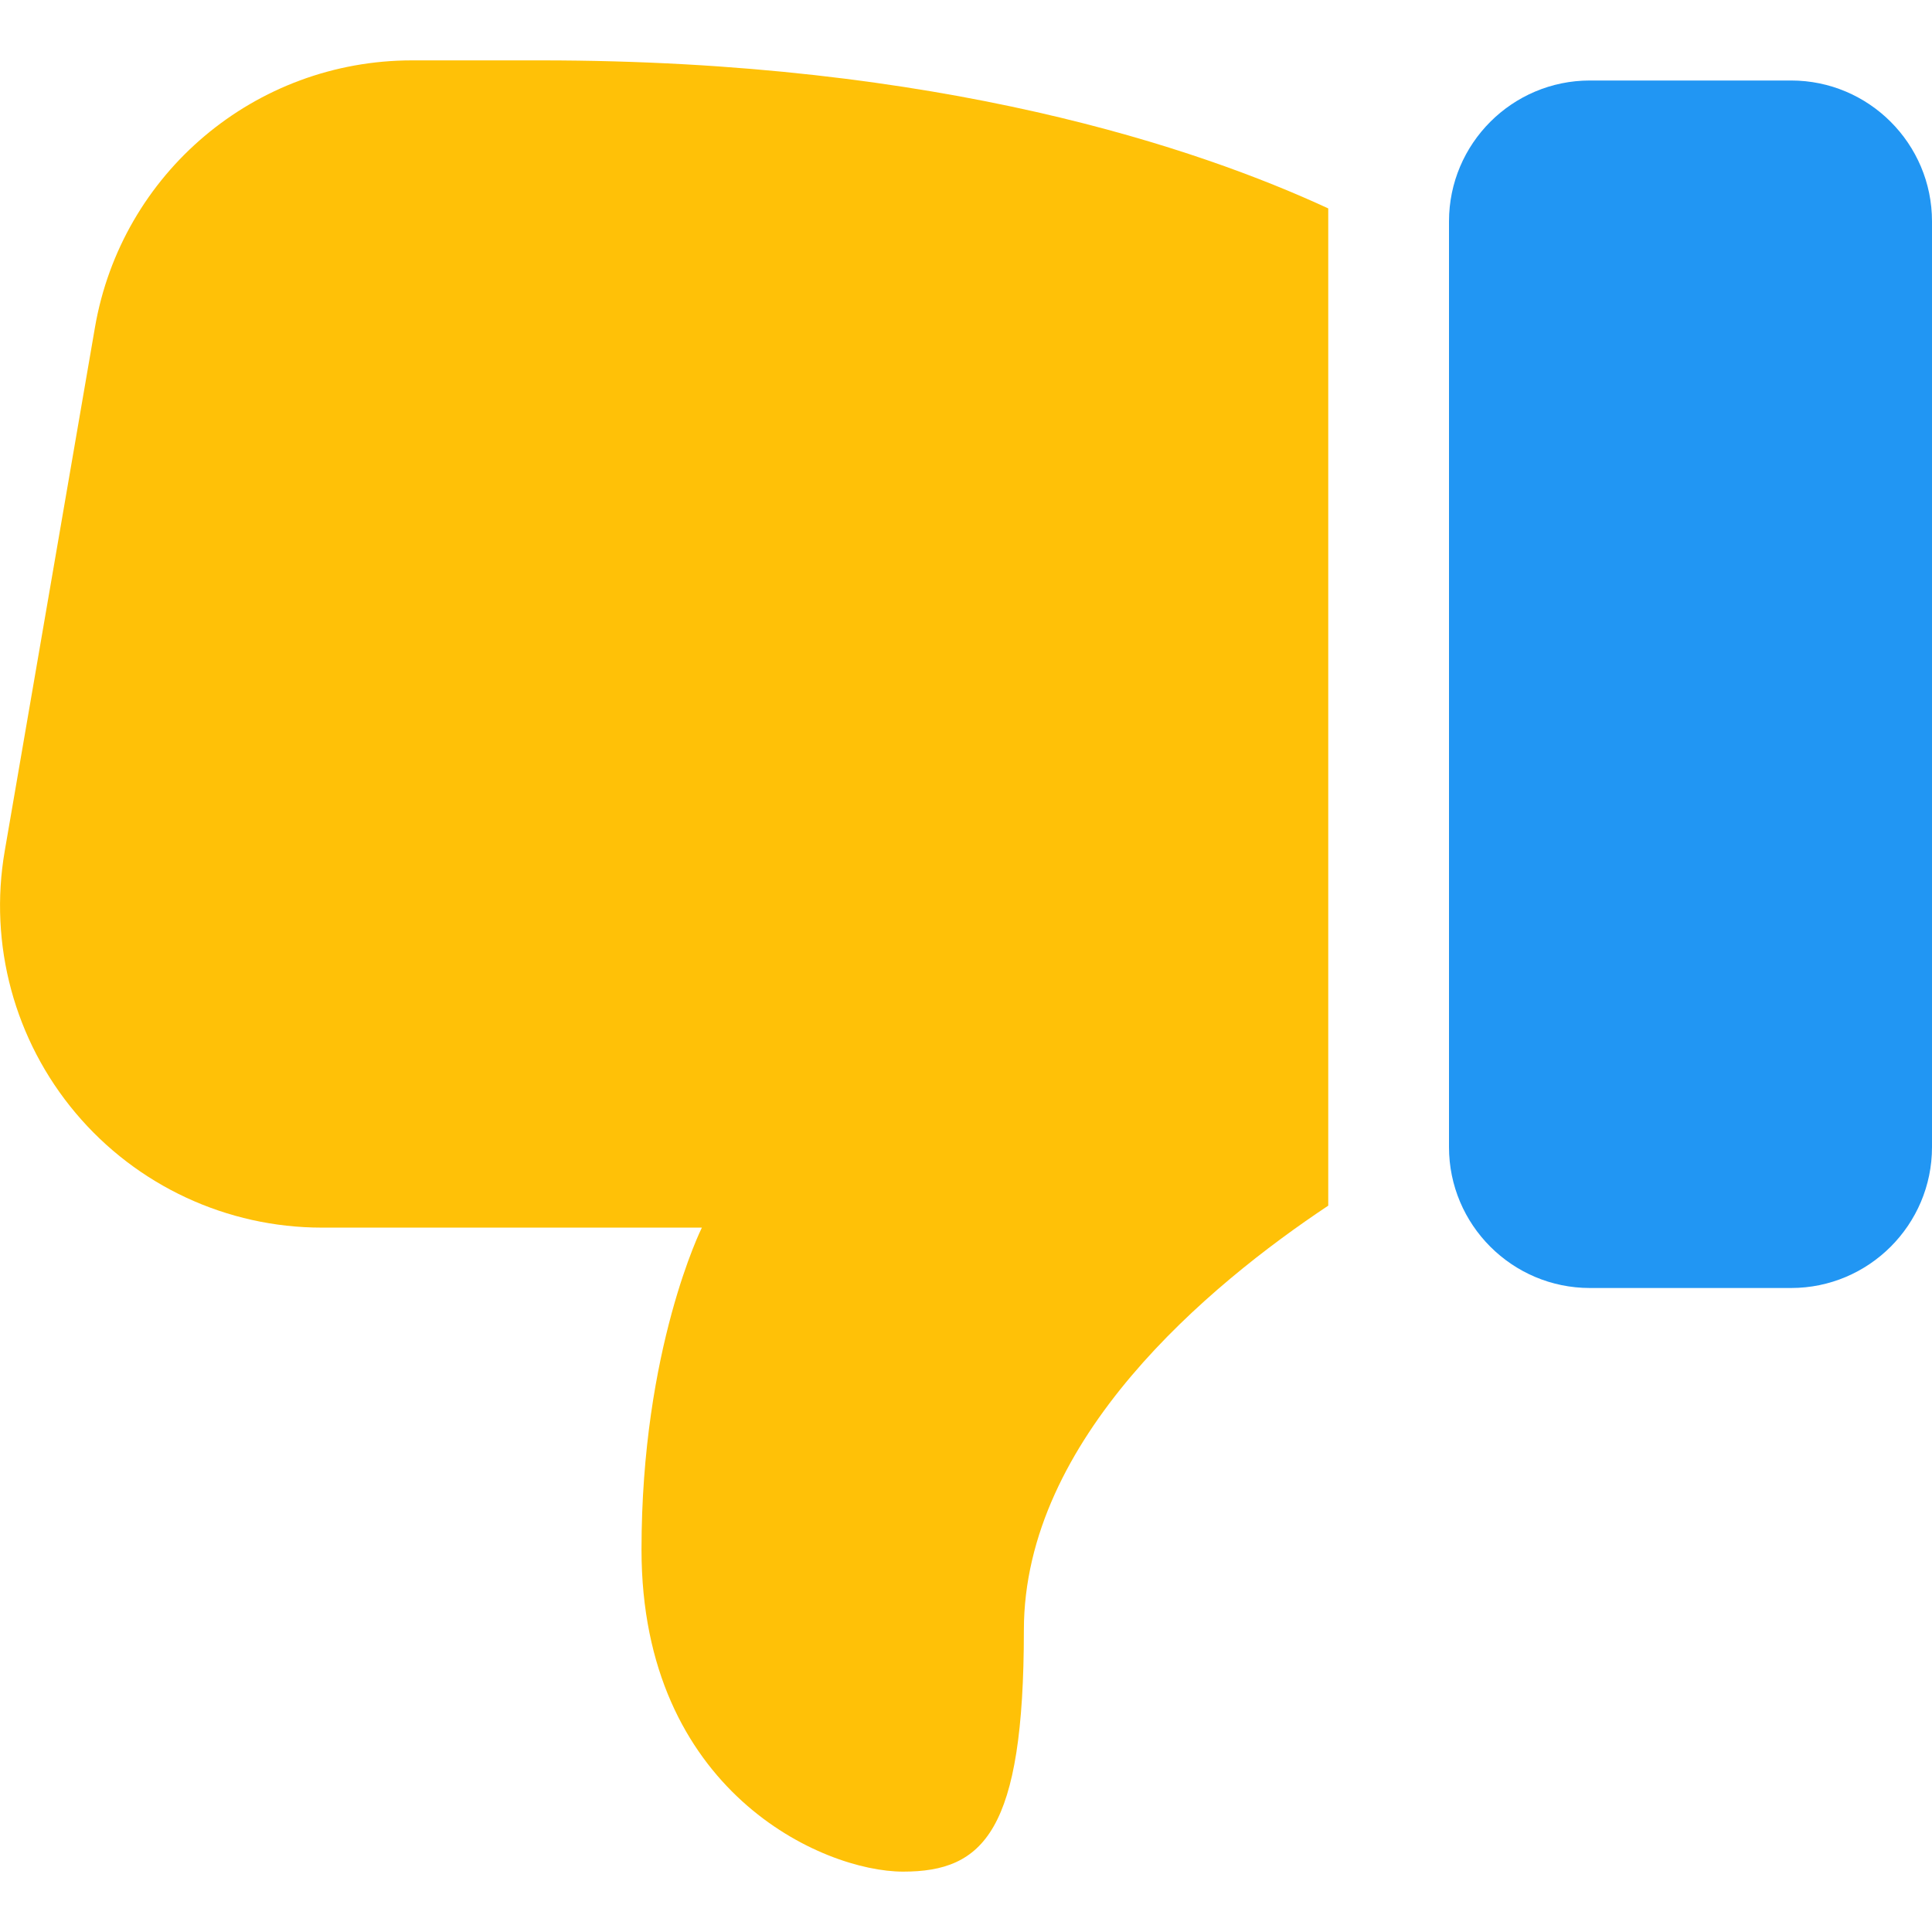
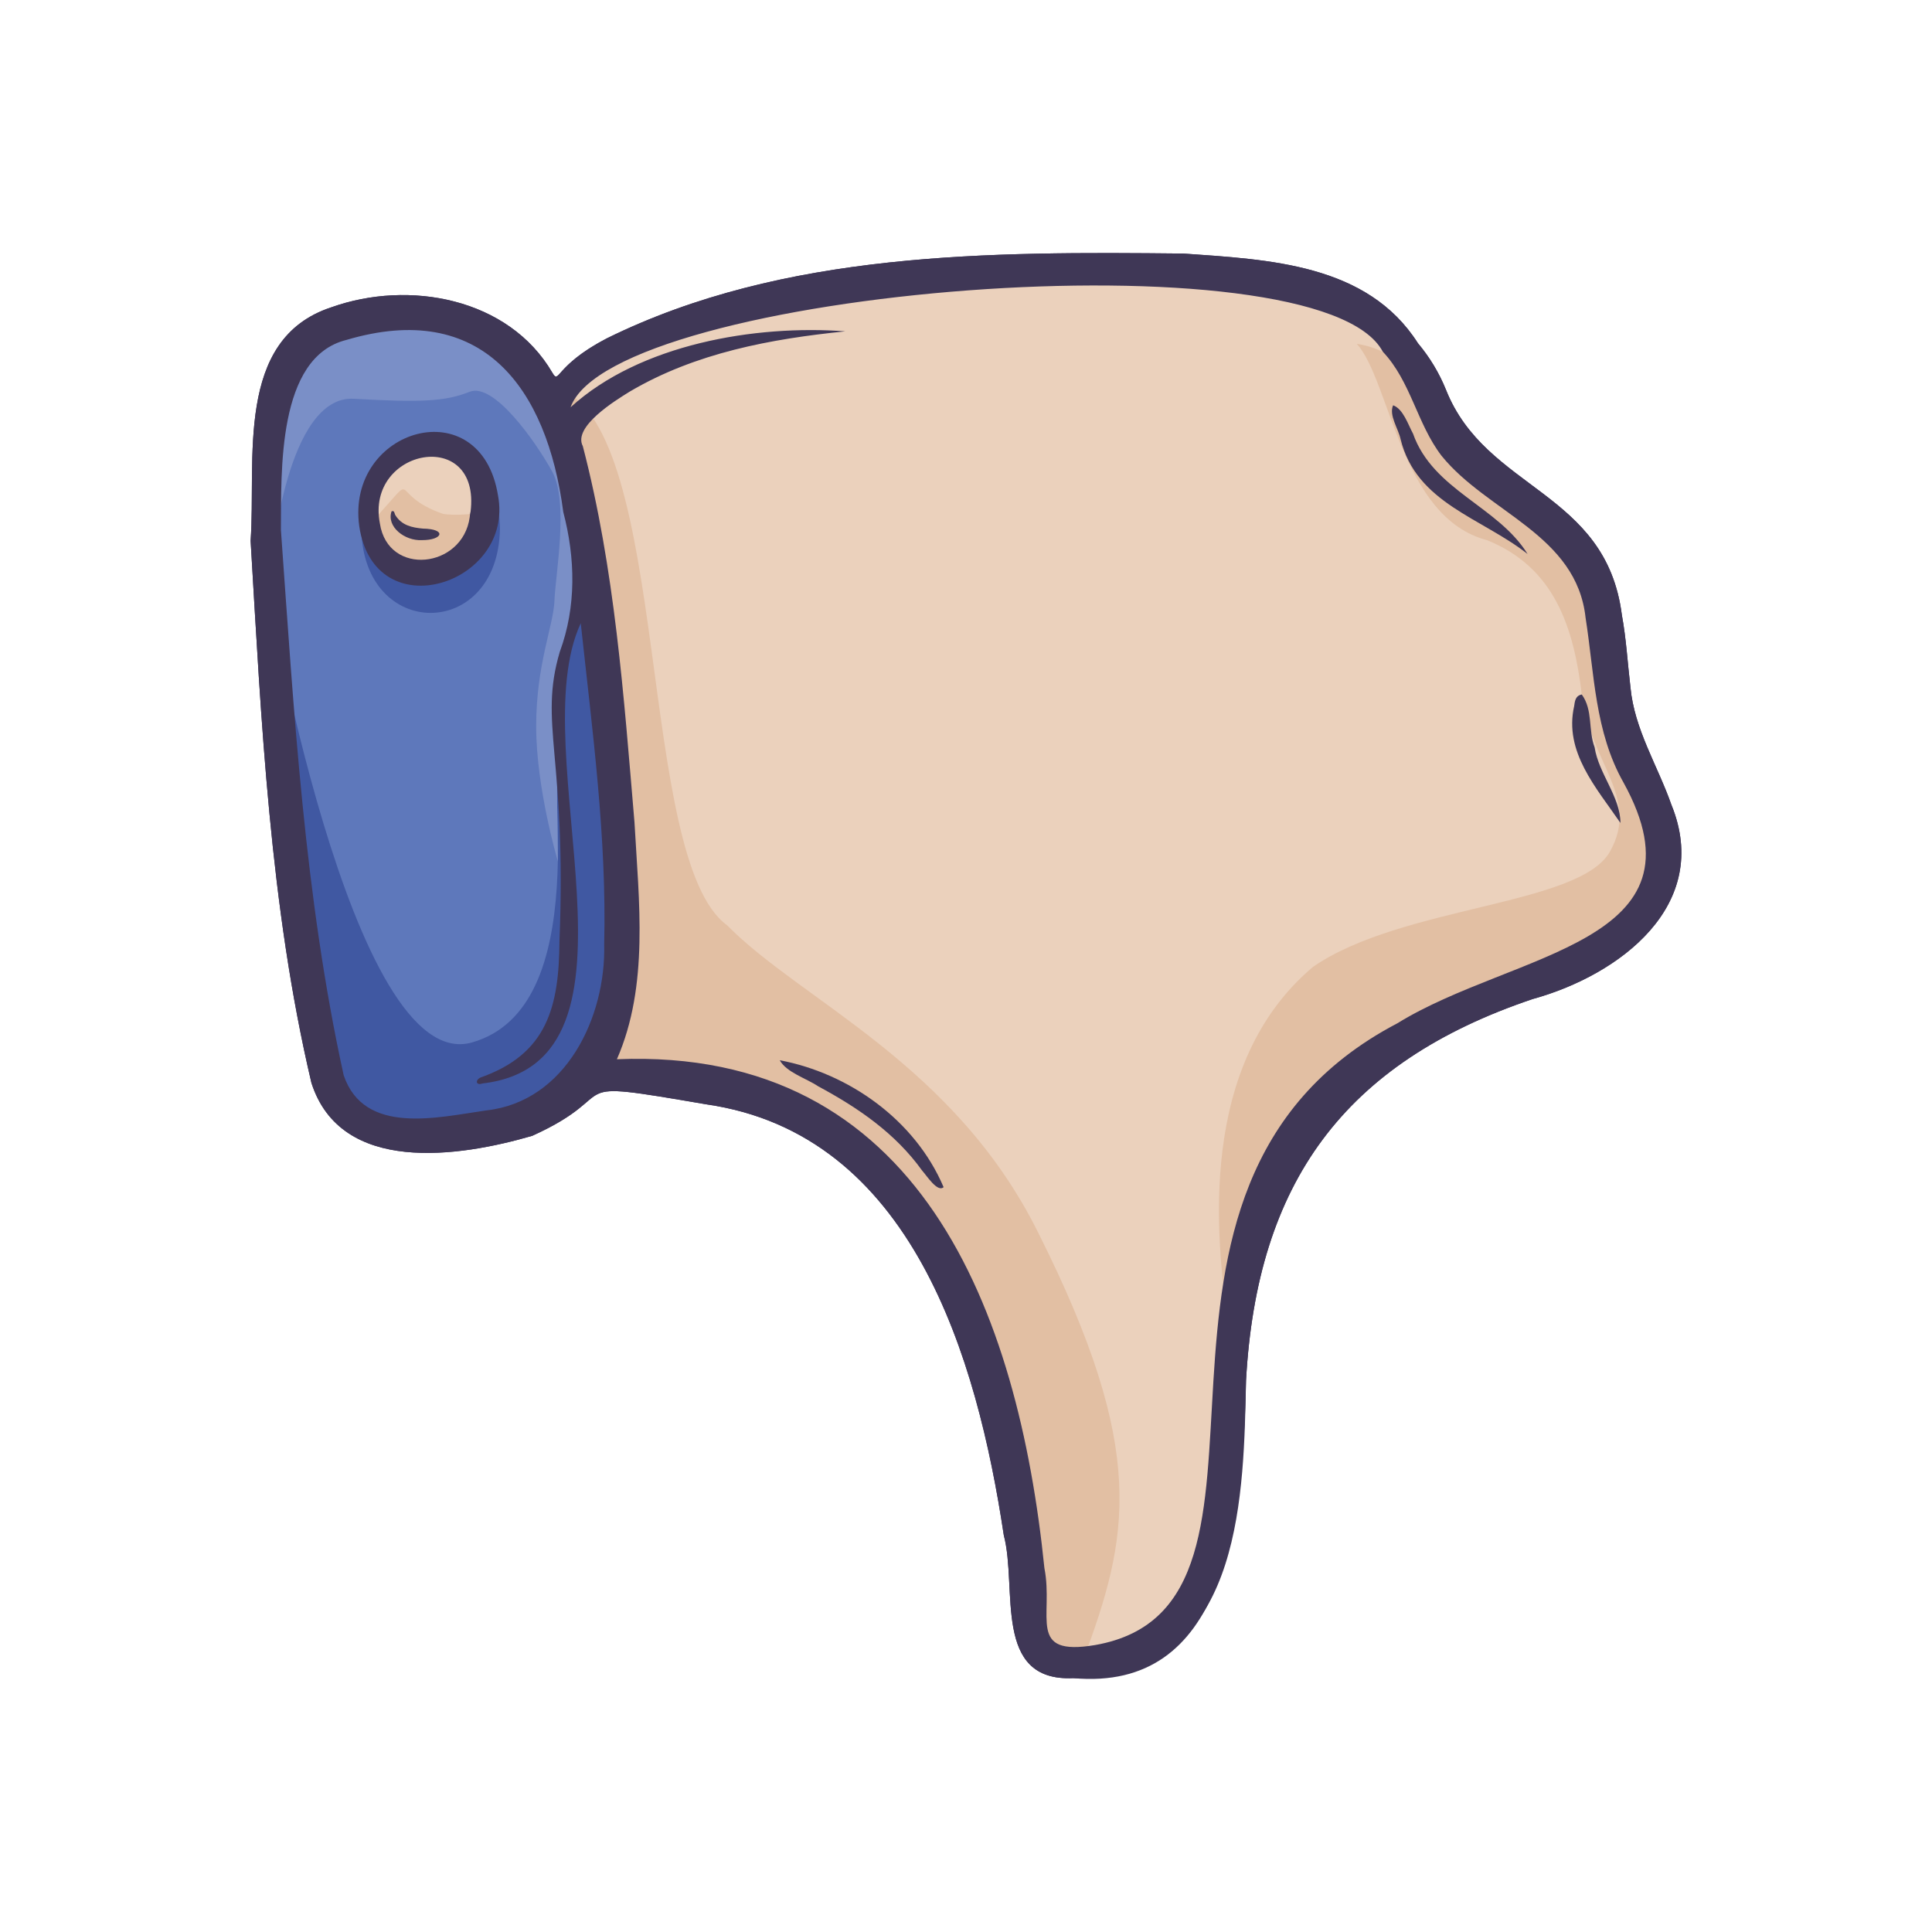
- <svg xmlns="http://www.w3.org/2000/svg" height="512" viewBox="0 0 24 24" width="512">
-   <path d="M19.75 16h2.5c.965 0 1.75-.785 1.75-1.75V2.75C24 1.785 23.215 1 22.25 1h-2.5C18.785 1 18 1.785 18 2.75v11.5c0 .965.785 1.75 1.75 1.75z" fill="#2196f3" />
-   <path d="M3.999 15.25h4.72s-.75 1.5-.75 4c0 3 2.25 4 3.25 4s1.5-.5 1.5-3c0-2.376 2.301-4.288 3.781-5.273V2.589C14.899 1.848 11.694.75 6.719.75h-1.6c-1.95 0-3.61 1.4-3.94 3.32l-1.12 6.5a3.998 3.998 0 0 0 3.94 4.68z" fill="#ffc107" />
+ <svg xmlns="http://www.w3.org/2000/svg" enable-background="new 0 0 500 500" id="Layer_1" version="1.1" viewBox="0 0 500 500" xml:space="preserve">
+   <g>
+     <path d="M432.559,208.283c-3.56-10.167-9.605-19.53-10.606-30.47c-0.736-6.211-1.079-12.462-2.213-18.636   c-4.1-32.198-35.147-32.21-45.521-58.3c-1.772-4.384-4.212-8.422-7.262-12.056c-13.114-20.593-38.596-21.633-60.676-23.201   c-50.076-0.509-103.428-0.649-149.272,21.965c-4.539,2.373-8.812,5.166-12.151,9.126c-0.975,1.156-1.273,0.814-1.892-0.225   c-11.319-19.433-37.194-24.114-57.239-16.948c-25.071,8.24-19.413,39.549-20.868,60.417c2.794,46.856,4.941,94.497,15.736,140.288   c7.628,23.836,38.231,19.219,57.151,13.705c24.956-11.306,5.5-14.929,45.054-8.143c53.324,7.679,70.086,65.679,76.98,111.499   c3.614,13.695-3.022,37.968,17.986,36.998l0,0c2.272,0.207,4.434-0.54,6.683-0.265c0,0-0.001,0-0.001,0   c37.019-4.619,37.425-47.72,38.024-76.762c2.806-51.121,25.337-82.26,74.178-98.724   C419.183,252.337,443.144,234.229,432.559,208.283z" fill="#3F3756" />
+     <path d="M88.395,83.27c-40.932,16.333-8.085,152.302-7.254,179.499c2.77,45.592,56.085,36.529,73.256,13.001   c5.998-10.5,6.998-50,5.248-79.75C153.74,141.329,156.559,69.182,88.395,83.27z" fill="#5E78BB" />
+     <path d="M68.863,149.772c0,0,21.84,129.019,53.311,120.009c31.471-9.01,19.869-69.459,21.281-85.26   s10.943-38.039,10.943-38.039s10.005,103.536,2.126,123.662c-7.879,20.127-34.766,23.328-45.08,23.377s-24.271-0.06-28.33-21.934   C79.056,249.712,68.863,149.772,68.863,149.772z" fill="#4058A2" />
+     <path d="M70.395,145.115c0,0,3.772-42.91,21.194-41.914s23.701,0.694,29.941-1.806   c6.24-2.5,16.954,12.673,21.347,20.587c4.393,7.913,0.843,26.913,0.618,33.413s-4.739,16.432-4.732,32.591   c0.007,16.159,5.613,34.909,5.613,34.909s-0.794-42.233,0.686-48.078c1.48-5.845,6.957-21.171,6.832-26.296   c-1.338-19.887-11.664-66.058-45.376-64.998C63.31,78.74,69.183,125.499,70.395,145.115z" fill="#7A8FC7" />
+     <path d="M129.382,136.841c-0.448,29.037-35.43,29.033-35.875-0.001C93.955,107.804,128.936,107.808,129.382,136.841   z" fill="#4058A2" />
+     <path d="M109.215,114.943c0,0-13.821,5.244-13.821,13.244s2.75,19,10.5,19.917c7.75,0.917,22-5.5,20.667-15   S116.036,112.782,109.215,114.943z" fill="#EBD1BC" />
+     <path d="M96.645,134.604c12.527-13.549,3.036-6.807,18.098-1.583c6.787,0.819,8.986-1.334,9.736,1.583   C121.072,148.39,100.966,151.876,96.645,134.604z" fill="#E2BFA3" />
+     <path d="M155.395,278.52c63.897-3.122,93.565,38.727,107.499,102.253c4.001,21.997,1.251,45.747,7.251,48.247   c64.368,14.236,39.441-96.652,60.248-127.252c27.872-52.751,86.109-38.661,98.755-72.514c1.997-18.818-11.836-36.818-11.67-44.651   c0.167-7.833-2.833-40.833-12.333-48.5c-9.5-7.667-24-15.5-30.333-25.833c-6.333-10.333-13.333-30.352-39.333-35.926   c-34.865-11.859-167.074-3.814-192.668,28.094C149.689,121.918,169.596,256.735,155.395,278.52z" fill="#EBD1BC" />
+     <path d="M144.846,100.639c28.968,11.121,19.778,121.663,43.301,138.797c19.331,19.668,58.916,35.829,80.624,79.749   c28.363,56.537,23.465,78.586,11.374,110.87c0,0-11.622-0.92-12.481-4.323s-6.404-72.46-23.462-97.96   c-27.356-48.828-53.741-44.474-88.807-49.25c0,0,8.449-55.62,2.6-85.185C152.145,163.77,144.846,100.639,144.846,100.639z" fill="#E2BFA3" />
+     <path d="M351.148,88.99c8.686,9.664,11.298,44.96,33.665,50.795c17.332,6.985,22.432,22.235,24.548,39.944   c2.117,17.708,15.162,26.581,7.306,40.645c-7.856,14.064-53.856,13.963-76.856,29.847c-29.969,25.276-25.123,70.155-22,91.884   c16.503-88.04,68.622-66.479,111.535-108.664c2.798-12.336-5.725-33.791-8.989-45.454c-10.703-68.419-17.206-41.016-50.959-83.16   C366.42,95.805,359.485,90.209,351.148,88.99z" fill="#E2BFA3" />
+     <path d="M144.846,229.252C144.846,229.252,144.846,229.252,144.846,229.252   C144.867,229.247,144.87,229.24,144.846,229.252z" fill="#3F3756" />
+     <path d="M432.559,208.283c-3.56-10.167-9.605-19.53-10.606-30.47c-0.736-6.211-1.079-12.462-2.213-18.636   c-4.1-32.198-35.147-32.21-45.521-58.3c-1.772-4.384-4.212-8.422-7.262-12.056c-13.114-20.593-38.596-21.633-60.676-23.201   c-50.076-0.509-103.428-0.649-149.272,21.965c-13.54,7.08-12.18,12.029-14.042,8.901c-11.319-19.433-37.194-24.114-57.239-16.948   c-25.071,8.24-19.413,39.549-20.868,60.417c2.794,46.856,4.941,94.497,15.736,140.288c7.628,23.836,38.231,19.219,57.151,13.705   c24.956-11.306,5.5-14.929,45.054-8.143c53.324,7.679,70.086,65.679,76.98,111.499c3.614,13.695-3.022,37.968,17.986,36.998l0,0   c39.183,3.57,43.941-39.947,44.706-77.027c2.806-51.121,25.337-82.26,74.178-98.724   C419.183,252.337,443.144,234.229,432.559,208.283z M156.361,244.4c0.476,18.804-9.88,40.701-30.506,42.974   c-12.461,1.764-31.603,6.594-36.915-9.112c-10.146-46.185-12.852-94.027-16.238-141.087c0.125-15.036-1.051-44.712,16.922-49.194   c35.151-10.443,51.951,12.313,56.15,44.524l0,0c0,0,0,0,0,0c3.143,11.969,3.417,24.494-0.909,36.214   c-5.491,18.631,1.837,26.981-0.075,74.81c0,0,0,0,0,0c-0.123,17.042-3.157,29.249-20.461,35.345c-1.436,0.7-1.124,2.12,0.518,1.527   c46.635-5.409,10.036-86.012,25.452-119.115C153.268,188.873,157.048,216.605,156.361,244.4z M361.612,264.842   c-81.159,42.548-19.686,150.584-78.15,160.887l0,0c-17.862,3.029-10.717-7.414-13.169-19.898   c-6.784-66.398-32.175-134.91-110.639-131.699c8.351-19.098,5.682-40.865,4.552-61.278c-2.772-32.654-5.081-65.559-13.373-97.388   c-2.648-5.019,8.38-11.801,12.168-14.136c17.035-10.039,36.522-13.623,55.765-15.58c-23.306-1.75-53.16,3.312-71.105,19.652   c10.925-30.548,193.883-45.364,210.2-14.39v0c7.281,7.695,8.84,18.628,15.196,26.926c11.948,14.787,34.963,20.404,37.298,41.991   c2.282,14.517,2.355,29.42,9.801,42.58C443.234,244.336,391.798,246.199,361.612,264.842z" fill="#3F3756" />
+     <path d="M412.684,193.404c1.01,6.734,6.7,12.887,6.686,19.576c-6.236-9.101-14.646-18.39-11.983-30.218   c0.185-1.24,0.284-2.698,1.973-3.033C412.304,183.767,410.997,188.953,412.684,193.404z" fill="#3F3756" />
+     <path d="M244.202,307.236c-1.588,1.454-4.417-3.057-5.513-4.235c-7.006-9.758-16.594-16.297-26.968-21.881   c-3.082-2.066-8.186-3.577-9.921-6.731C219.613,277.752,236.79,289.782,244.202,307.236z" fill="#3F3756" />
+     <path d="M395.34,143.377c-11.85-9.358-28.806-13.127-32.871-29.726c-0.573-2.712-3.086-6.19-1.933-8.764   c2.615,0.951,3.846,4.937,5.153,7.341C370.86,126.89,387.66,130.992,395.34,143.377z" fill="#3F3756" />
+     <path d="M109.199,139.787c-4.487,0.24-9.224-3.503-7.865-7.451c0.791-0.323,0.725,0.569,0.97,0.967   c1.644,2.67,4.322,3.24,7.13,3.494C115.792,136.91,114.53,139.815,109.199,139.787z" fill="#403856" />
+     <path d="M128.882,128.215c-4.468-27.558-39.373-17.418-35.914,7.94C96.932,163.009,133.199,151.171,128.882,128.215   z M121.784,132.432c-0.158,0.495-0.156,0.96-0.226,1.44l0,0c-1.829,13.272-21.101,15.386-23.235,1.647   C94.482,115.987,124.493,110.378,121.784,132.432z" fill="#3F3756" />
+   </g>
</svg>
